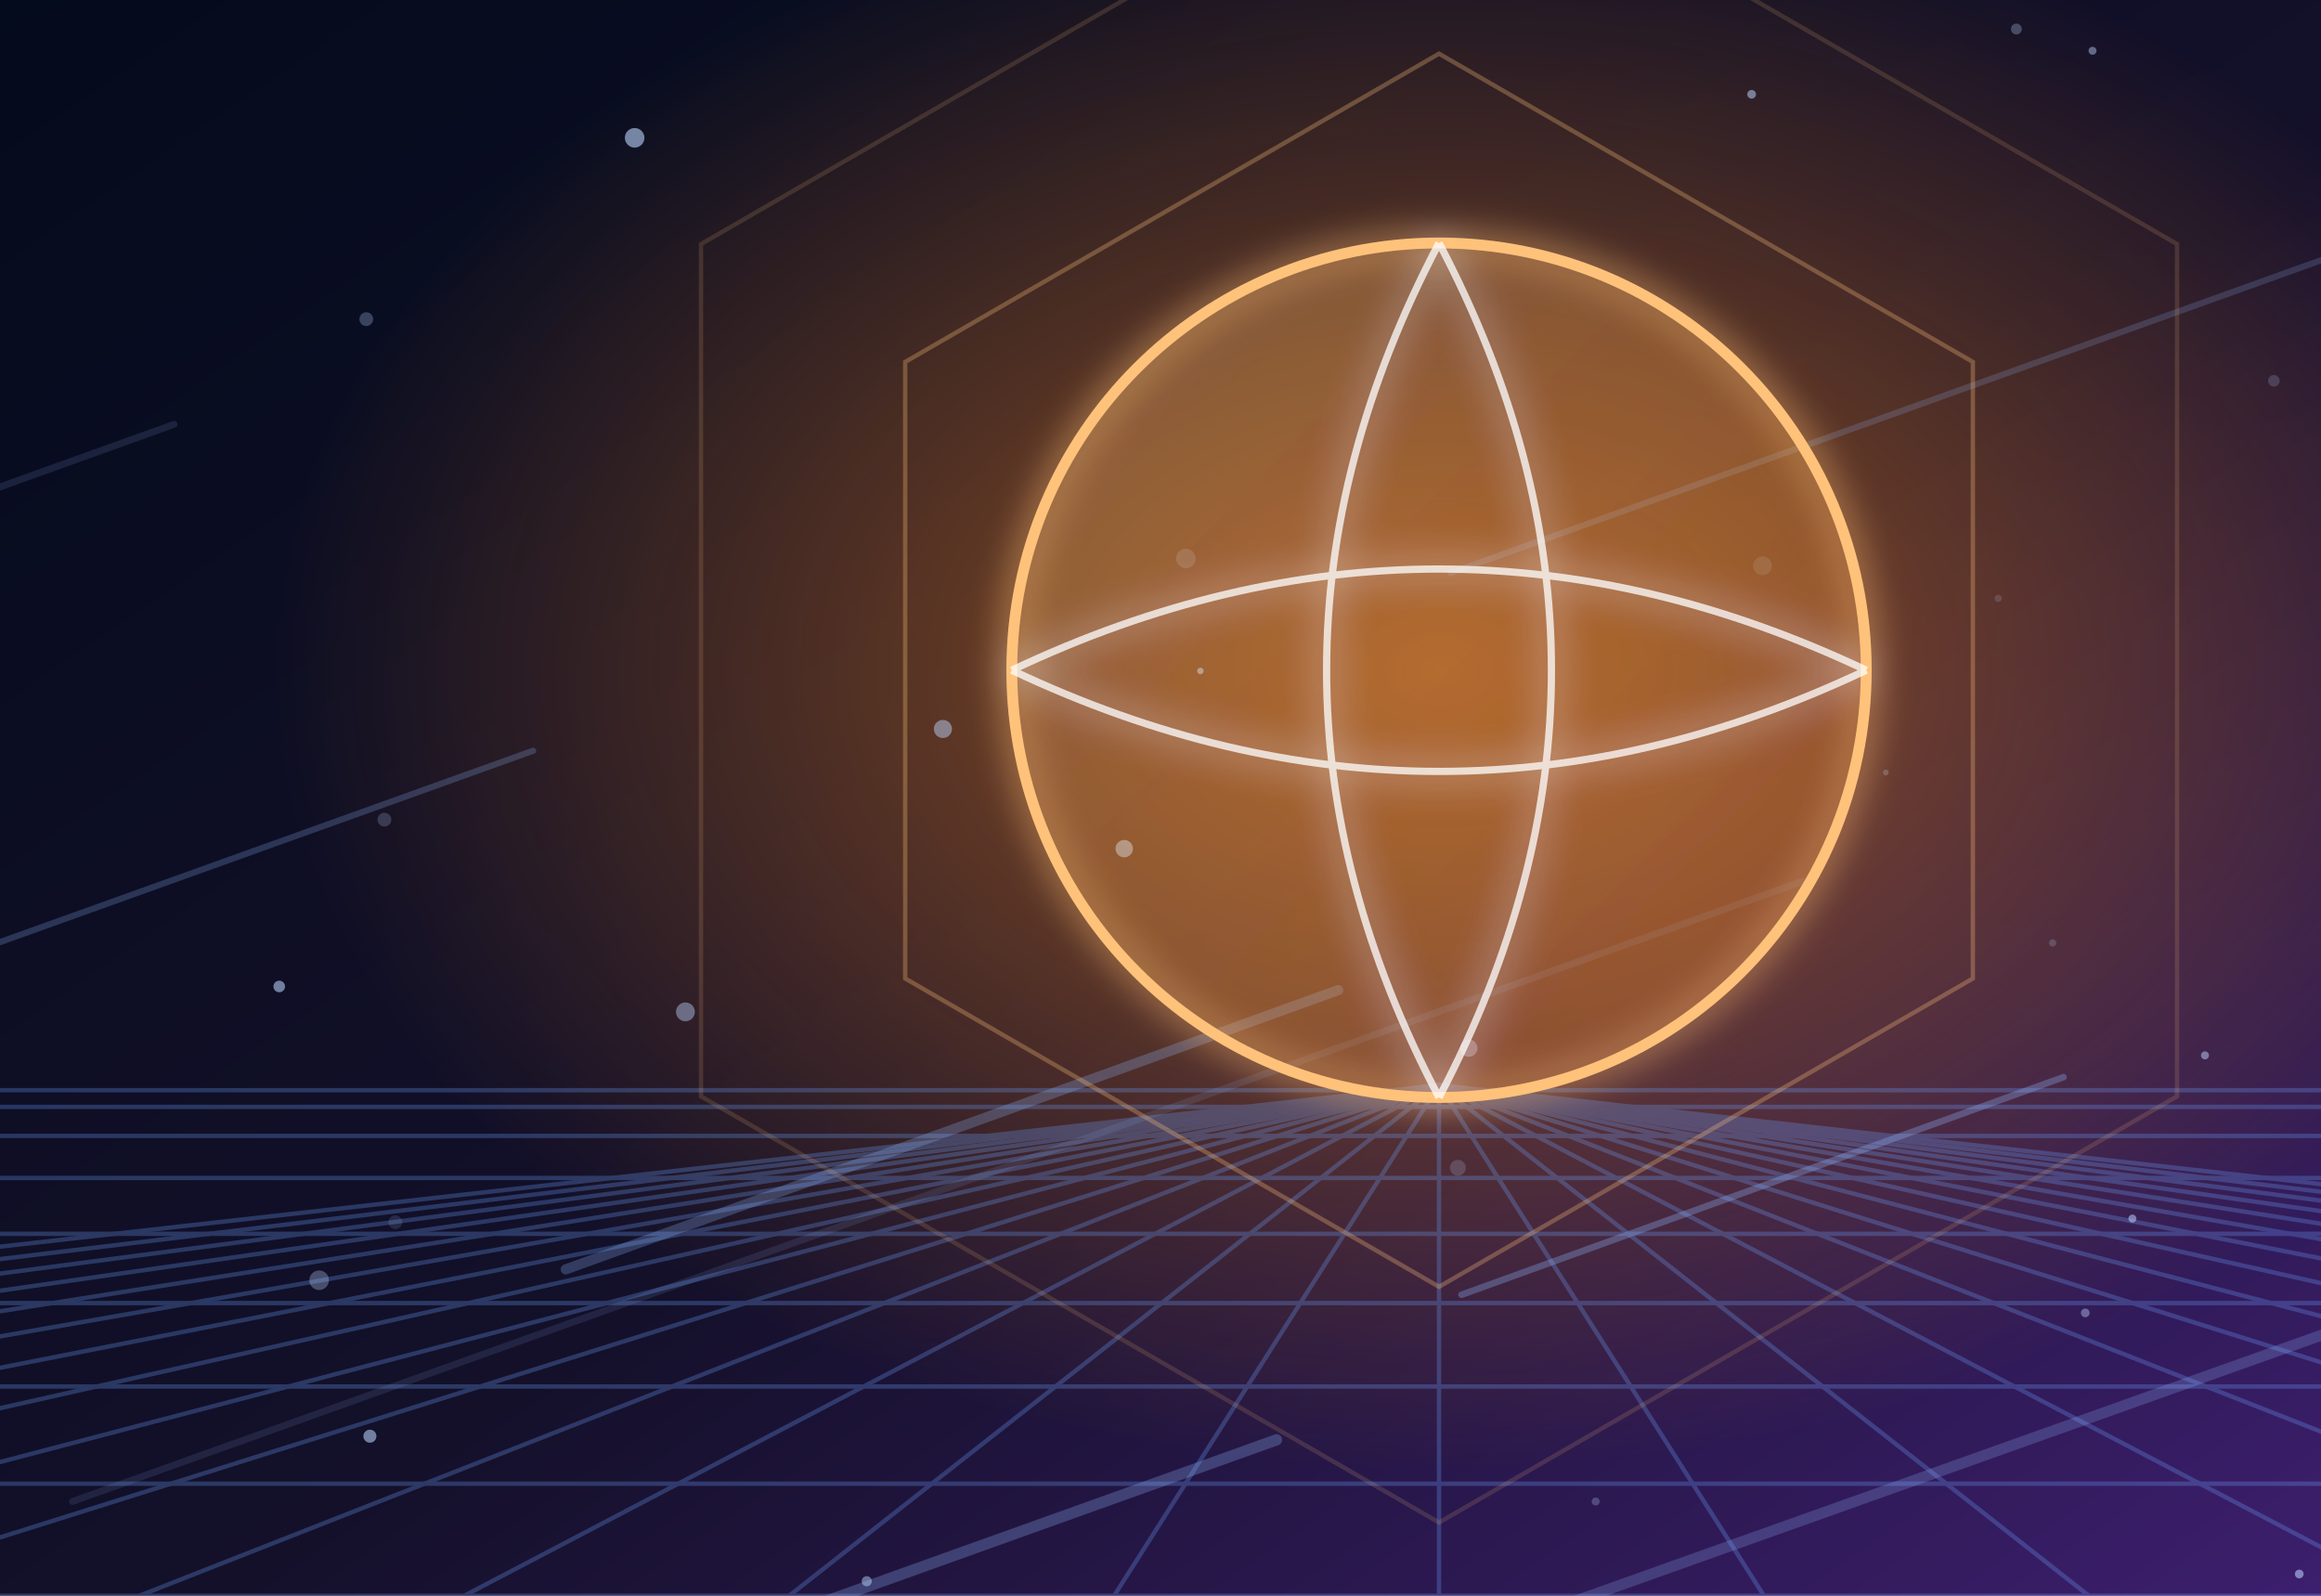
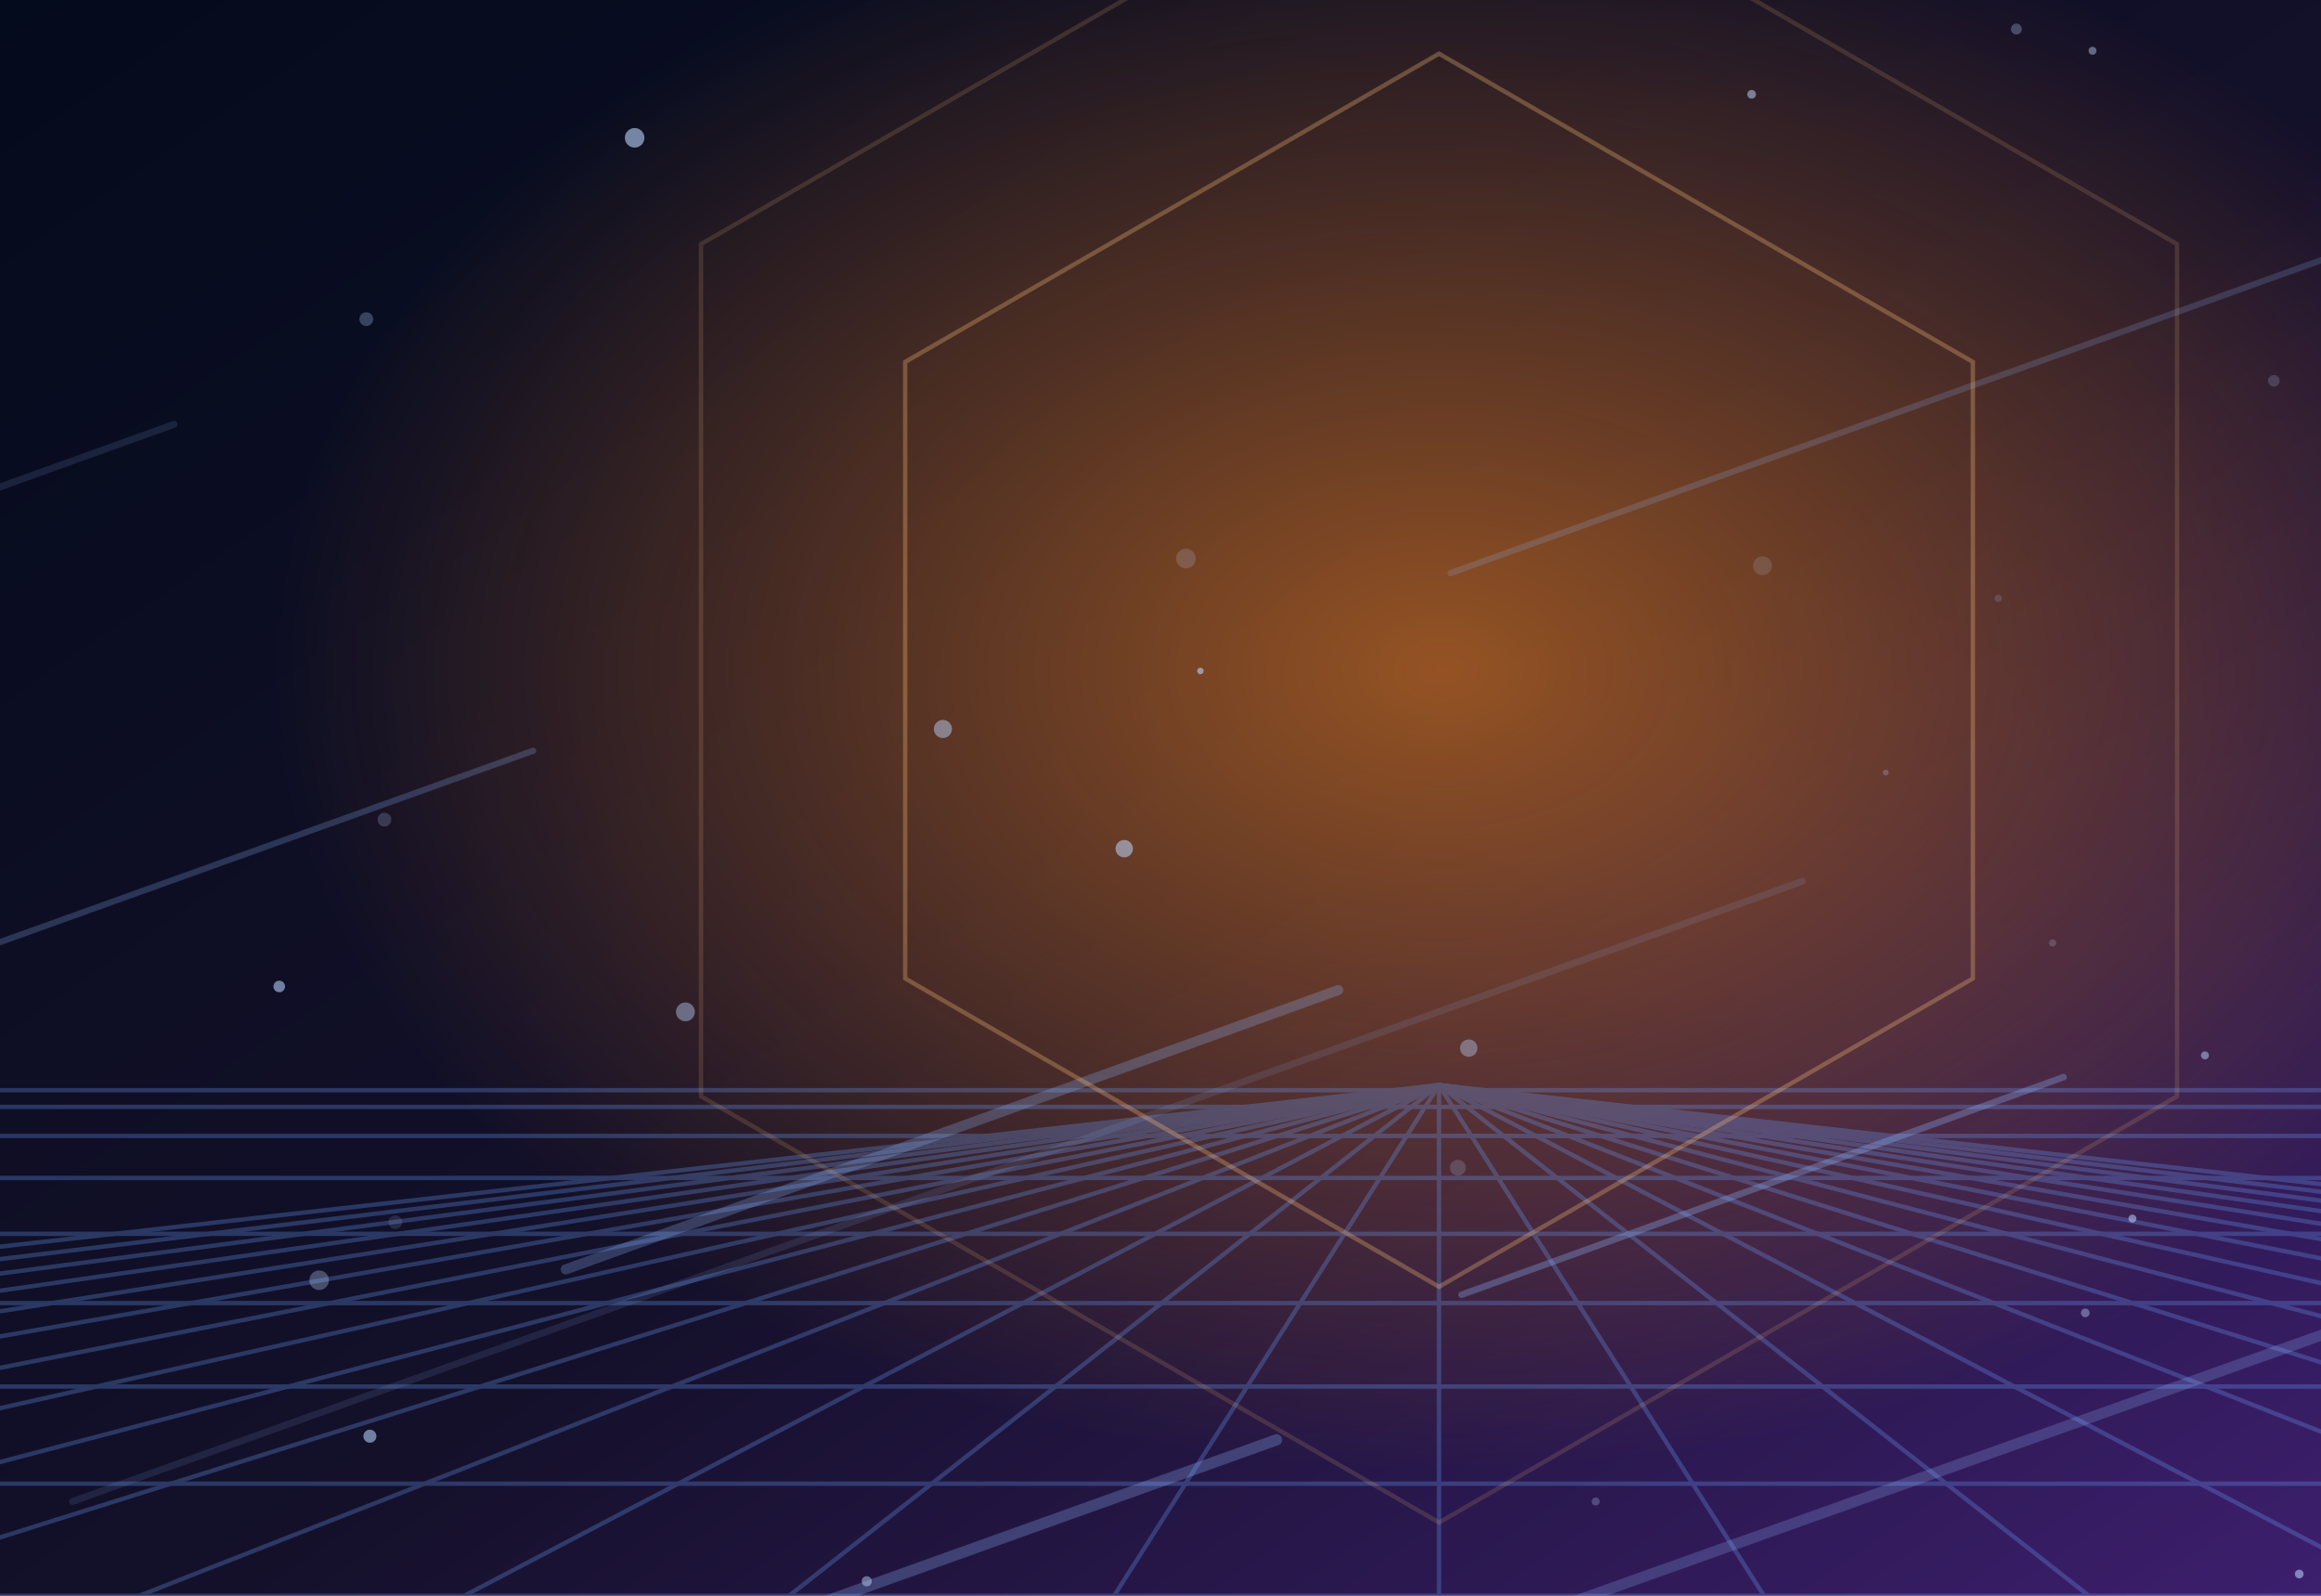
<svg xmlns="http://www.w3.org/2000/svg" viewBox="0 0 640 440" width="640" height="440" preserveAspectRatio="xMidYMid slice">
  <defs>
    <linearGradient id="bg" x1="0" y1="0" x2="1" y2="1">
      <stop offset="0" stop-color="#040b1c" />
      <stop offset=".55" stop-color="#14102a" />
      <stop offset="1" stop-color="#3d1f6e" />
    </linearGradient>
    <radialGradient id="halo" cx=".62" cy=".42" r=".5">
      <stop offset="0" stop-color="#ff8a1f" stop-opacity=".55" />
      <stop offset="1" stop-color="#ff8a1f" stop-opacity="0" />
    </radialGradient>
    <linearGradient id="shape" x1="0" y1="0" x2="1" y2="1">
      <stop offset="0" stop-color="#ffc27a" />
      <stop offset="1" stop-color="#ff8a1f" />
    </linearGradient>
    <linearGradient id="fade" x1="0" y1="0" x2="0" y2="1">
      <stop offset="0" stop-color="#fff" stop-opacity="0" />
      <stop offset=".35" stop-color="#fff" stop-opacity="1" />
    </linearGradient>
    <mask id="fadeUp">
      <rect width="640" height="440" fill="url(#fade)" />
    </mask>
    <filter id="glow" x="-30%" y="-30%" width="160%" height="160%">
      <feGaussianBlur stdDeviation="5" result="b" />
      <feMerge>
        <feMergeNode in="b" />
        <feMergeNode in="SourceGraphic" />
      </feMerge>
    </filter>
  </defs>
  <rect width="640" height="440" fill="url(#bg)" />
  <rect width="640" height="440" fill="url(#halo)" />
  <g stroke="#6aa3ff" stroke-width="1.2" opacity=".28" mask="url(#fadeUp)">
    <line x1="396.8" y1="299.2" x2="-857.6" y2="440" />
    <line x1="396.8" y1="299.2" x2="-768" y2="440" />
    <line x1="396.8" y1="299.2" x2="-678.4" y2="440" />
    <line x1="396.8" y1="299.2" x2="-588.8" y2="440" />
    <line x1="396.8" y1="299.2" x2="-499.2" y2="440" />
    <line x1="396.8" y1="299.2" x2="-409.6" y2="440" />
    <line x1="396.8" y1="299.2" x2="-320" y2="440" />
    <line x1="396.8" y1="299.2" x2="-230.4" y2="440" />
    <line x1="396.8" y1="299.2" x2="-140.8" y2="440" />
    <line x1="396.8" y1="299.2" x2="-51.2" y2="440" />
    <line x1="396.8" y1="299.2" x2="38.4" y2="440" />
    <line x1="396.8" y1="299.2" x2="128" y2="440" />
    <line x1="396.8" y1="299.2" x2="217.6" y2="440" />
    <line x1="396.8" y1="299.2" x2="307.2" y2="440" />
    <line x1="396.8" y1="299.2" x2="396.8" y2="440" />
    <line x1="396.8" y1="299.2" x2="486.4" y2="440" />
    <line x1="396.8" y1="299.2" x2="576" y2="440" />
    <line x1="396.8" y1="299.2" x2="665.6" y2="440" />
    <line x1="396.8" y1="299.2" x2="755.2" y2="440" />
    <line x1="396.8" y1="299.2" x2="844.8" y2="440" />
    <line x1="396.8" y1="299.2" x2="934.4" y2="440" />
    <line x1="396.8" y1="299.2" x2="1024" y2="440" />
    <line x1="396.8" y1="299.2" x2="1113.6" y2="440" />
    <line x1="396.8" y1="299.2" x2="1203.2" y2="440" />
    <line x1="396.8" y1="299.2" x2="1292.8" y2="440" />
    <line x1="396.8" y1="299.2" x2="1382.4" y2="440" />
    <line x1="396.8" y1="299.2" x2="1472" y2="440" />
    <line x1="396.8" y1="299.2" x2="1561.6" y2="440" />
    <line x1="396.8" y1="299.2" x2="1651.2" y2="440" />
    <line x1="0" y1="300.6" x2="640" y2="300.6" />
    <line x1="0" y1="305.2" x2="640" y2="305.2" />
    <line x1="0" y1="313.2" x2="640" y2="313.2" />
    <line x1="0" y1="324.8" x2="640" y2="324.8" />
    <line x1="0" y1="340.2" x2="640" y2="340.2" />
    <line x1="0" y1="359.3" x2="640" y2="359.3" />
    <line x1="0" y1="382.3" x2="640" y2="382.3" />
    <line x1="0" y1="409.1" x2="640" y2="409.1" />
    <line x1="0" y1="440.0" x2="640" y2="440.0" />
  </g>
  <line x1="695" y1="52" x2="400" y2="158" stroke="#8fb8ff" stroke-width="1.7" stroke-linecap="round" opacity="0.19" />
  <line x1="352" y1="397" x2="-47" y2="540" stroke="#8fb8ff" stroke-width="3.1" stroke-linecap="round" opacity="0.27" />
  <line x1="497" y1="243" x2="20" y2="414" stroke="#8fb8ff" stroke-width="1.9" stroke-linecap="round" opacity="0.12" />
  <line x1="147" y1="207" x2="-165" y2="319" stroke="#8fb8ff" stroke-width="1.7" stroke-linecap="round" opacity="0.23" />
  <line x1="369" y1="273" x2="156" y2="350" stroke="#8fb8ff" stroke-width="2.8" stroke-linecap="round" opacity="0.26" />
  <line x1="48" y1="117" x2="-180" y2="199" stroke="#8fb8ff" stroke-width="1.9" stroke-linecap="round" opacity="0.13" />
  <line x1="569" y1="297" x2="403" y2="357" stroke="#8fb8ff" stroke-width="1.8" stroke-linecap="round" opacity="0.31" />
  <line x1="677" y1="355" x2="388" y2="458" stroke="#8fb8ff" stroke-width="3.0" stroke-linecap="round" opacity="0.23" />
  <circle cx="566" cy="260" r="1.0" fill="#bcd6ff" opacity="0.20" />
  <circle cx="402" cy="322" r="2.2" fill="#bcd6ff" opacity="0.19" />
  <circle cx="239" cy="436" r="1.4" fill="#bcd6ff" opacity="0.47" />
  <circle cx="101" cy="88" r="1.9" fill="#bcd6ff" opacity="0.27" />
  <circle cx="106" cy="226" r="1.9" fill="#bcd6ff" opacity="0.21" />
  <circle cx="88" cy="353" r="2.7" fill="#bcd6ff" opacity="0.32" />
  <circle cx="556" cy="8" r="1.5" fill="#bcd6ff" opacity="0.29" />
  <circle cx="109" cy="337" r="1.9" fill="#bcd6ff" opacity="0.13" />
  <circle cx="486" cy="156" r="2.6" fill="#bcd6ff" opacity="0.15" />
  <circle cx="575" cy="362" r="1.2" fill="#bcd6ff" opacity="0.41" />
  <circle cx="483" cy="26" r="1.2" fill="#bcd6ff" opacity="0.52" />
  <circle cx="327" cy="154" r="2.7" fill="#bcd6ff" opacity="0.18" />
  <circle cx="627" cy="105" r="1.6" fill="#bcd6ff" opacity="0.19" />
  <circle cx="189" cy="279" r="2.6" fill="#bcd6ff" opacity="0.43" />
  <circle cx="77" cy="272" r="1.6" fill="#bcd6ff" opacity="0.56" />
  <circle cx="634" cy="434" r="1.2" fill="#bcd6ff" opacity="0.56" />
  <circle cx="588" cy="336" r="1.1" fill="#bcd6ff" opacity="0.53" />
  <circle cx="440" cy="414" r="1.1" fill="#bcd6ff" opacity="0.26" />
  <circle cx="551" cy="165" r="1.0" fill="#bcd6ff" opacity="0.16" />
  <circle cx="175" cy="38" r="2.7" fill="#bcd6ff" opacity="0.59" />
  <circle cx="405" cy="289" r="2.4" fill="#bcd6ff" opacity="0.39" />
  <circle cx="520" cy="213" r="0.8" fill="#bcd6ff" opacity="0.24" />
  <circle cx="577" cy="14" r="1.1" fill="#bcd6ff" opacity="0.44" />
  <circle cx="608" cy="291" r="1.1" fill="#bcd6ff" opacity="0.49" />
  <circle cx="331" cy="185" r="0.9" fill="#bcd6ff" opacity="0.57" />
  <circle cx="260" cy="201" r="2.5" fill="#bcd6ff" opacity="0.47" />
  <circle cx="102" cy="396" r="1.8" fill="#bcd6ff" opacity="0.56" />
  <circle cx="310" cy="234" r="2.4" fill="#bcd6ff" opacity="0.54" />
  <g>
    <polygon points="544.0,269.8 396.8,354.8 249.6,269.8 249.6,99.8 396.8,14.8 544.0,99.8" fill="none" stroke="#ffc27a" stroke-width="1.2" opacity="0.3" />
    <polygon points="600.3,302.3 396.8,419.8 193.3,302.3 193.3,67.3 396.8,-50.2 600.3,67.3" fill="none" stroke="#ffc27a" stroke-width="1.2" opacity="0.15" />
  </g>
-   <g filter="url(#glow)">
-     <circle cx="396.8" cy="184.8" r="117.8" fill="url(#shape)" fill-opacity=".16" stroke="#ffc27a" stroke-width="3" />
-     <g fill="none" stroke="#ffffff" stroke-width="2" opacity=".75">
-       <path d="M279 184.8 Q396.8 129 514.6 184.8" />
-       <path d="M279 184.8 Q396.8 240.6 514.6 184.8" />
-       <path d="M396.8 67 Q334.8 184.8 396.8 302.6" />
-       <path d="M396.8 67 Q458.8 184.8 396.8 302.6" />
-     </g>
-   </g>
</svg>
